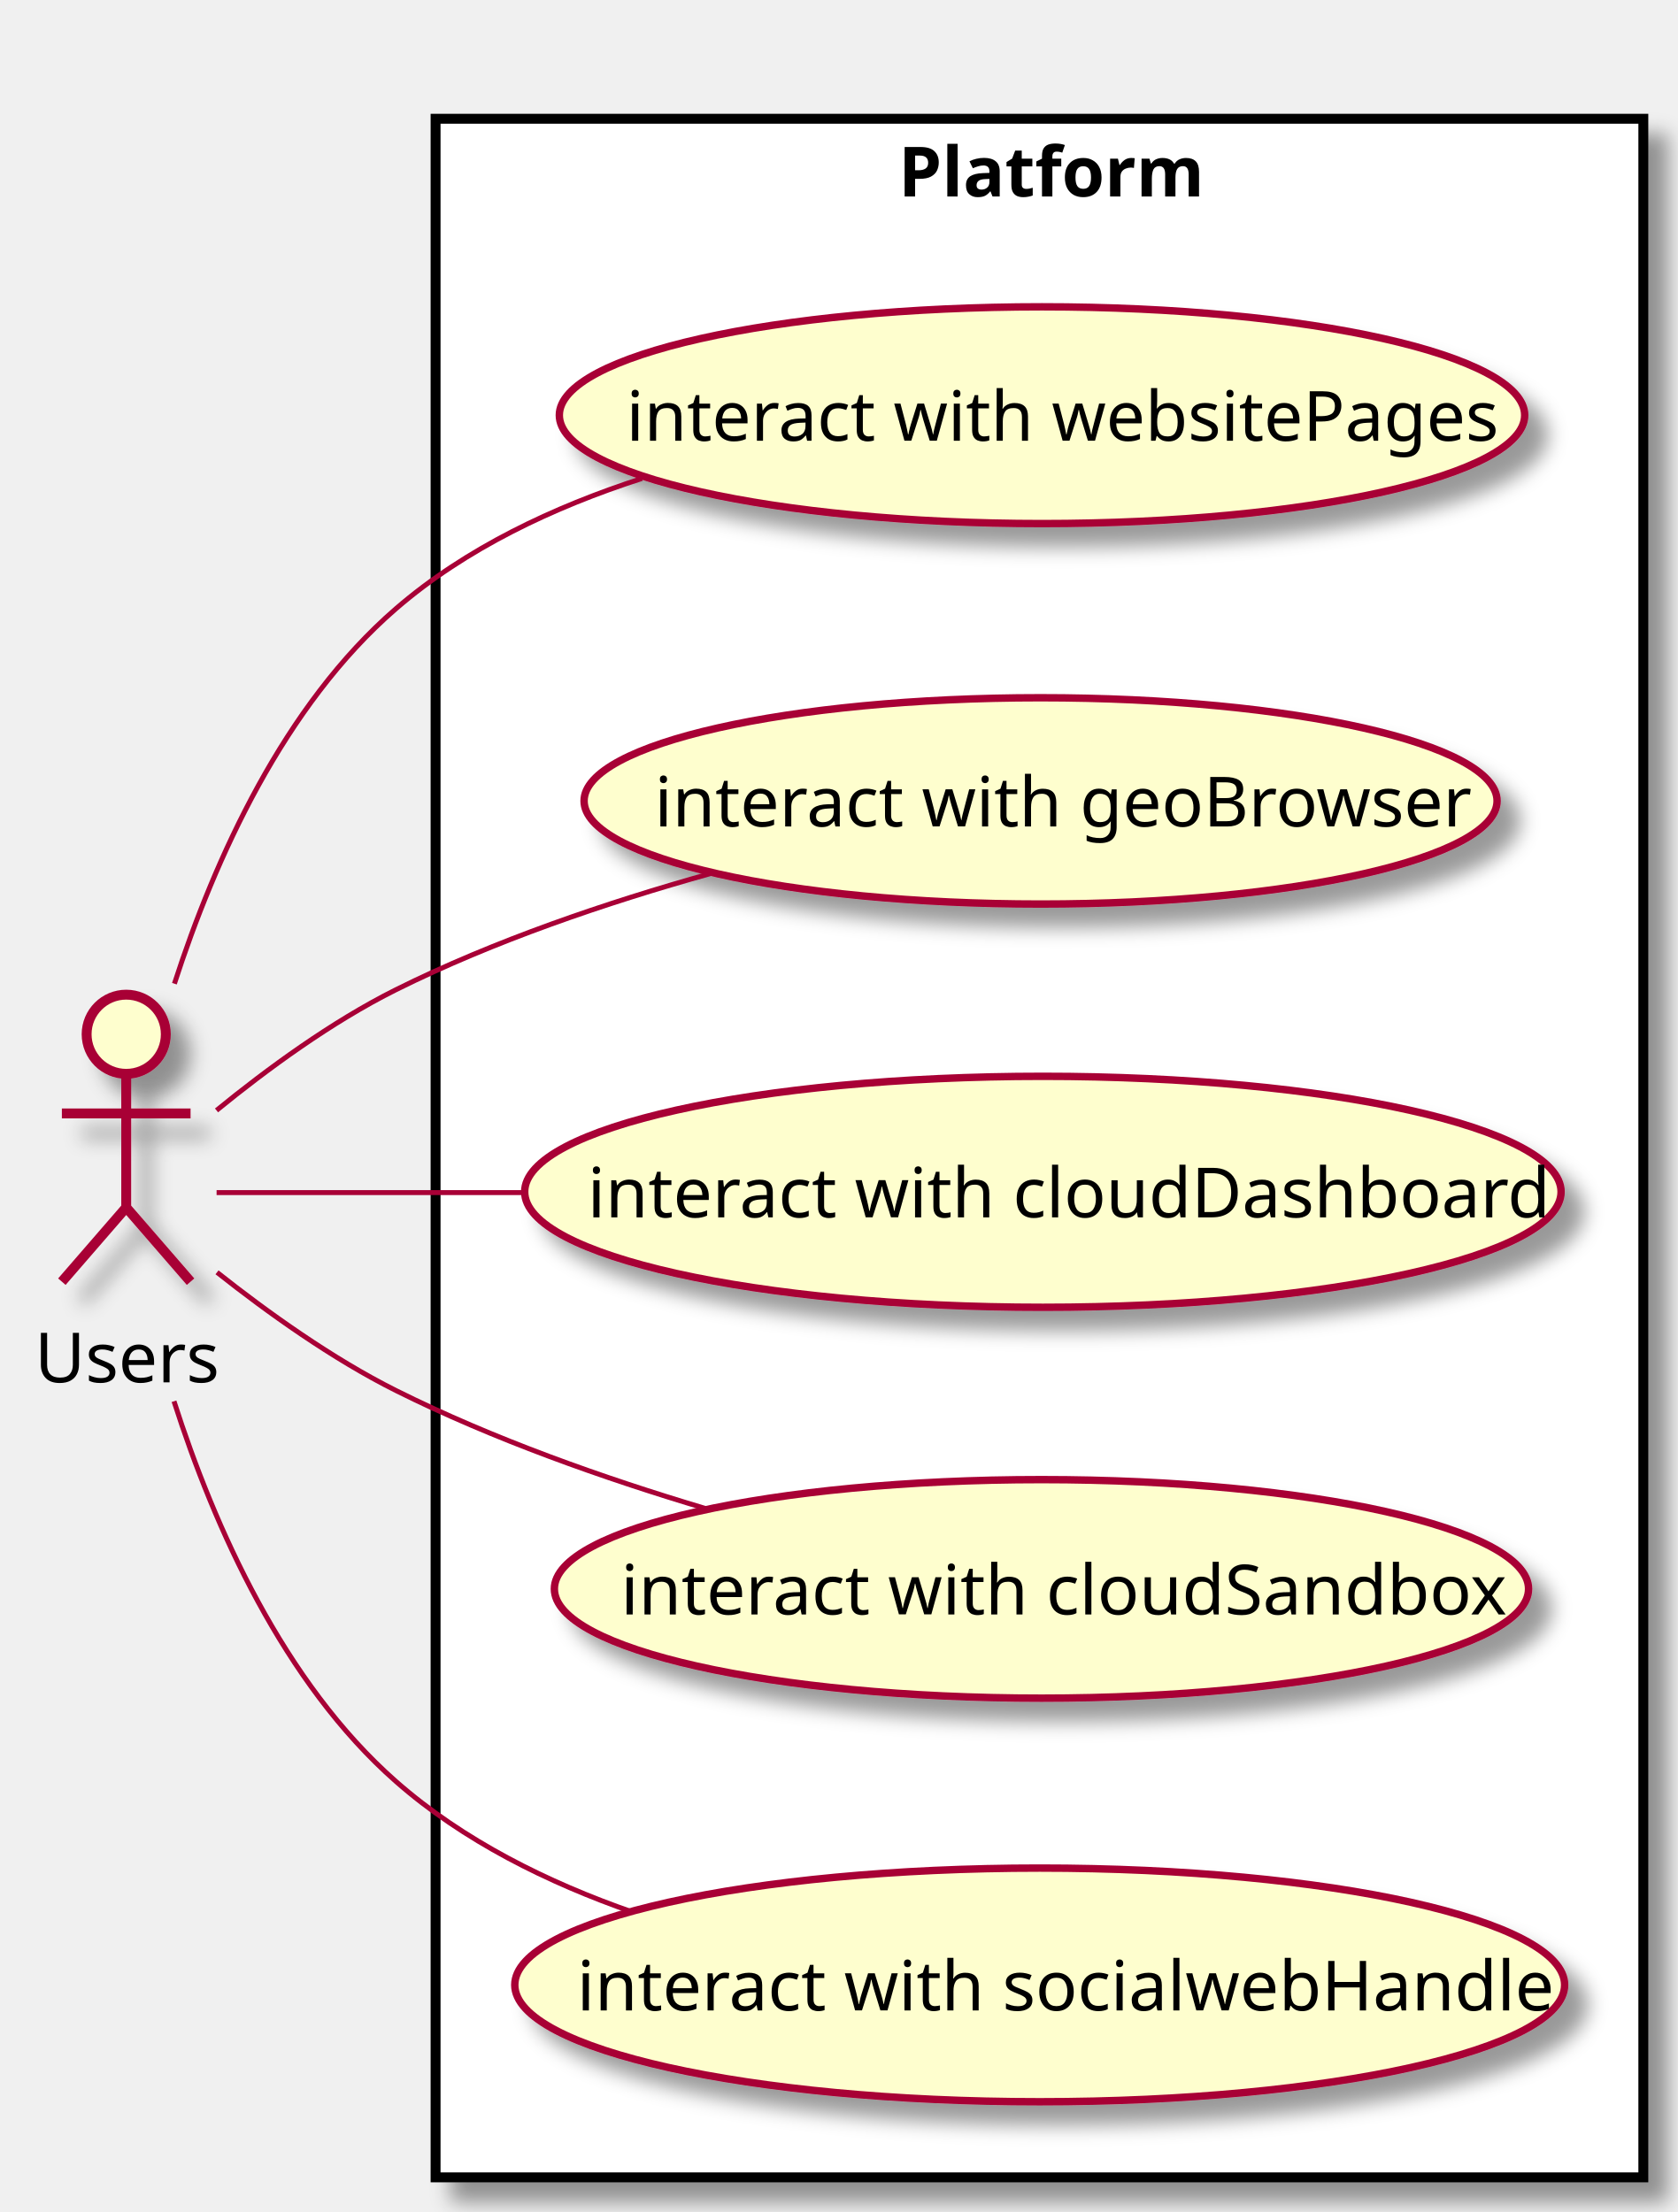
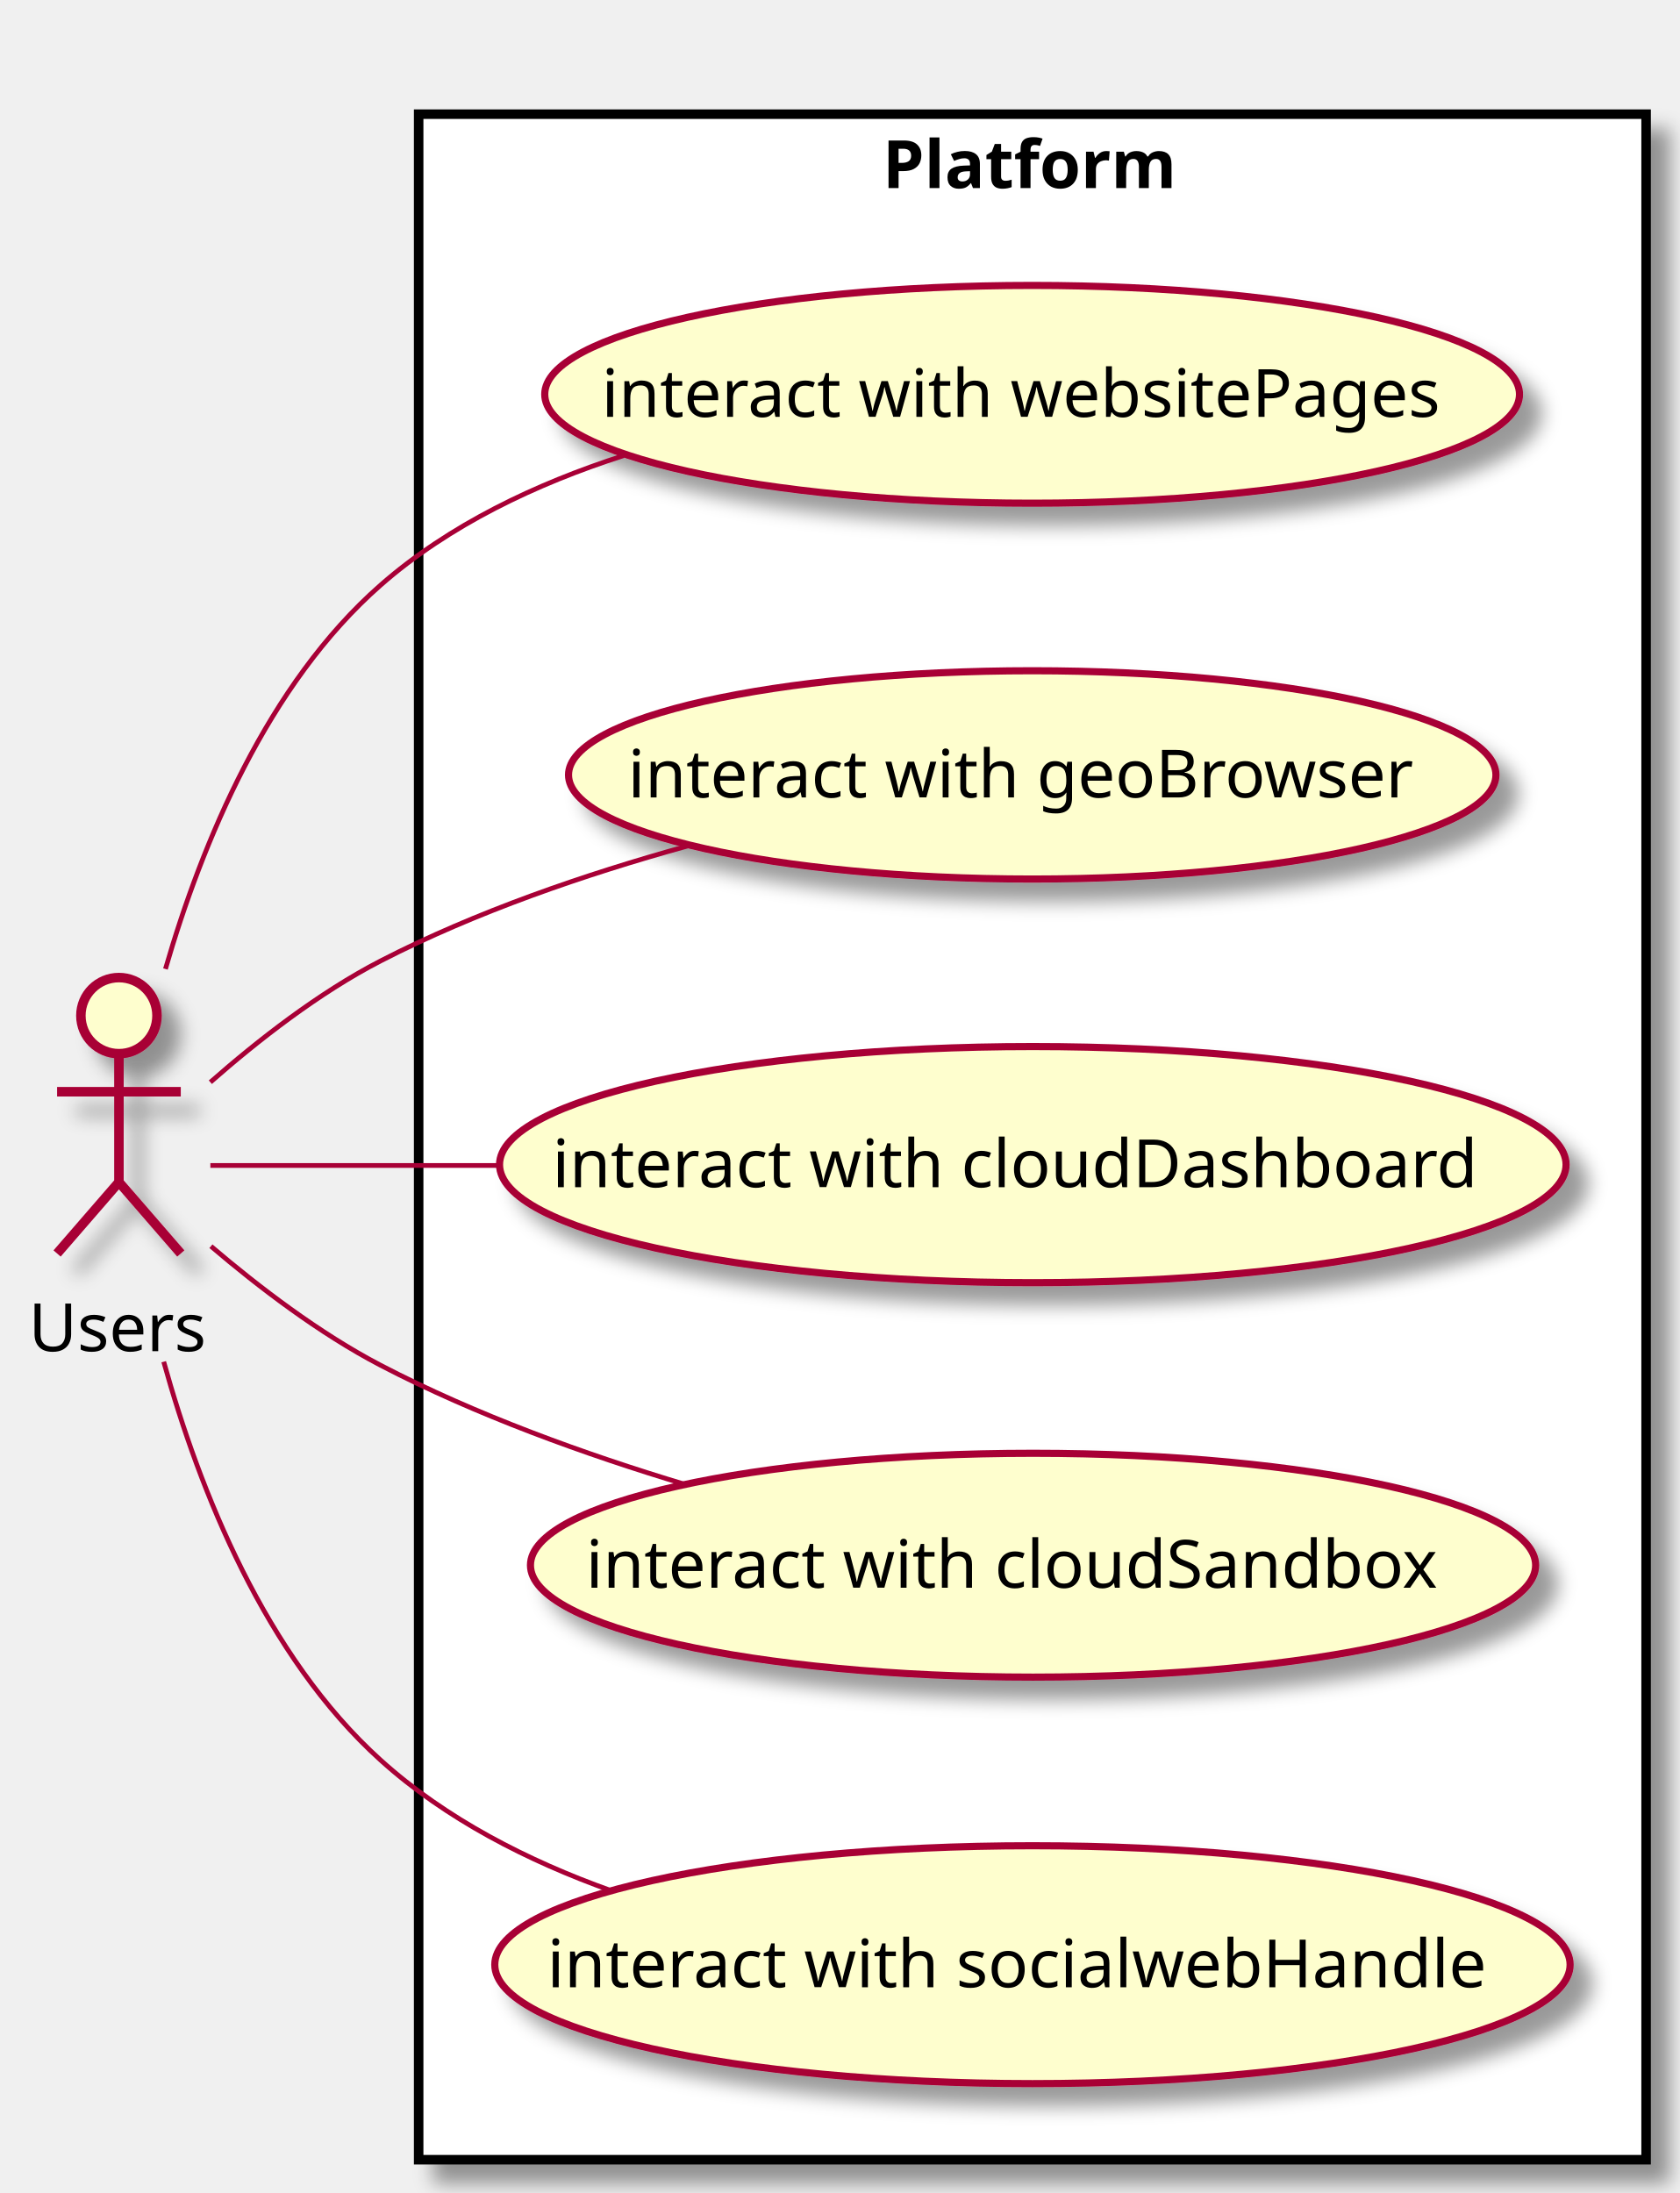
- <svg xmlns="http://www.w3.org/2000/svg" height="447pt" style="width:339px;height:447px;" version="1.1" viewBox="0 0 339 447" width="339pt">
+ <svg xmlns="http://www.w3.org/2000/svg" height="461pt" style="width:353px;height:461px;" version="1.1" viewBox="0 0 353 461" width="353pt">
  <defs>
    <filter height="300%" id="f1" width="300%" x="-1" y="-1">
      <feGaussianBlur result="blurOut" stdDeviation="2.0" />
      <feColorMatrix in="blurOut" result="blurOut2" type="matrix" values="0 0 0 0 0 0 0 0 0 0 0 0 0 0 0 0 0 0 .4 0" />
      <feOffset dx="4.0" dy="4.0" in="blurOut2" result="blurOut3" />
      <feBlend in="SourceGraphic" in2="blurOut3" mode="normal" />
    </filter>
  </defs>
  <g>
-     <rect fill="#FFFFFF" filter="url(#f1)" height="416" style="stroke: #000000; stroke-width: 2.0;" width="244" x="88" y="24" />
-     <text fill="#000000" font-family="sans-serif" font-size="14" font-weight="bold" lengthAdjust="spacingAndGlyphs" textLength="57" x="181.5" y="39.706">Platform</text>
-     <ellipse cx="210.517" cy="83.903" fill="#FEFECE" filter="url(#f1)" rx="97.517" ry="21.903" style="stroke: #A80036; stroke-width: 1.5;" />
-     <text fill="#000000" font-family="sans-serif" font-size="14" lengthAdjust="spacingAndGlyphs" textLength="168" x="126.517" y="89.069">interact with websitePages</text>
-     <ellipse cx="210.227" cy="161.845" fill="#FEFECE" filter="url(#f1)" rx="92.227" ry="20.845" style="stroke: #A80036; stroke-width: 1.5;" />
-     <text fill="#000000" font-family="sans-serif" font-size="14" lengthAdjust="spacingAndGlyphs" textLength="156" x="132.227" y="167.011">interact with geoBrowser</text>
-     <ellipse cx="210.693" cy="240.839" fill="#FEFECE" filter="url(#f1)" rx="104.693" ry="23.339" style="stroke: #A80036; stroke-width: 1.5;" />
-     <text fill="#000000" font-family="sans-serif" font-size="14" lengthAdjust="spacingAndGlyphs" textLength="184" x="118.693" y="246.005">interact with cloudDashboard</text>
-     <ellipse cx="210.407" cy="321.081" fill="#FEFECE" filter="url(#f1)" rx="98.407" ry="22.081" style="stroke: #A80036; stroke-width: 1.5;" />
-     <text fill="#000000" font-family="sans-serif" font-size="14" lengthAdjust="spacingAndGlyphs" textLength="170" x="125.407" y="326.247">interact with cloudSandbox</text>
-     <ellipse cx="210.052" cy="401.11" fill="#FEFECE" filter="url(#f1)" rx="106.052" ry="23.61" style="stroke: #A80036; stroke-width: 1.5;" />
-     <text fill="#000000" font-family="sans-serif" font-size="14" lengthAdjust="spacingAndGlyphs" textLength="187" x="116.552" y="406.276">interact with socialwebHandle</text>
-     <ellipse cx="25.5" cy="209" fill="#FEFECE" filter="url(#f1)" rx="8" ry="8" style="stroke: #A80036; stroke-width: 2.0;" />
-     <path d="M25.5,217 L25.5,244 M12.5,225 L38.5,225 M25.5,244 L12.5,259 M25.5,244 L38.5,259 " fill="#FEFECE" filter="url(#f1)" style="stroke: #A80036; stroke-width: 2.0;" />
-     <text fill="#000000" font-family="sans-serif" font-size="14" lengthAdjust="spacingAndGlyphs" textLength="37" x="7" y="279.342">Users</text>
-     <path d="M35.235,198.788 C43.411,173.512 57.348,142.59 80,123 C94.08,110.823 111.85,102.448 129.691,96.687 " fill="none" style="stroke: #A80036; stroke-width: 1.0;" />
-     <path d="M43.744,224.388 C53.896,216.098 66.996,206.483 80,200 C99.781,190.138 122.563,182.395 143.475,176.545 " fill="none" style="stroke: #A80036; stroke-width: 1.0;" />
-     <path d="M43.757,241 C58.914,241 81.567,241 105.31,241 " fill="none" style="stroke: #A80036; stroke-width: 1.0;" />
-     <path d="M43.842,257.11 C54.021,265.172 67.116,274.558 80,281 C99.537,290.768 121.928,298.7 142.559,304.847 " fill="none" style="stroke: #A80036; stroke-width: 1.0;" />
-     <path d="M35.152,283.166 C43.319,308.664 57.276,340.002 80,360 C93.591,371.96 110.667,380.434 127.933,386.436 " fill="none" style="stroke: #A80036; stroke-width: 1.0;" />
+     <rect fill="#FFFFFF" filter="url(#f1)" height="430" style="stroke: #000000; stroke-width: 2.0;" width="258" x="88" y="24" />
+     <text fill="#000000" font-family="sans-serif" font-size="14" font-weight="bold" lengthAdjust="spacingAndGlyphs" textLength="63" x="185.5" y="39.535">Platform</text>
+     <ellipse cx="216.945" cy="82.889" fill="#FEFECE" filter="url(#f1)" rx="102.445" ry="22.889" style="stroke: #A80036; stroke-width: 1.5;" />
+     <text fill="#000000" font-family="sans-serif" font-size="14" lengthAdjust="spacingAndGlyphs" textLength="181" x="126.445" y="87.633">interact with websitePages</text>
+     <ellipse cx="216.968" cy="162.893" fill="#FEFECE" filter="url(#f1)" rx="97.468" ry="21.893" style="stroke: #A80036; stroke-width: 1.5;" />
+     <text fill="#000000" font-family="sans-serif" font-size="14" lengthAdjust="spacingAndGlyphs" textLength="170" x="131.968" y="167.638">interact with geoBrowser</text>
+     <ellipse cx="217.088" cy="244.818" fill="#FEFECE" filter="url(#f1)" rx="112.088" ry="24.818" style="stroke: #A80036; stroke-width: 1.5;" />
+     <text fill="#000000" font-family="sans-serif" font-size="14" lengthAdjust="spacingAndGlyphs" textLength="202" x="116.088" y="249.562">interact with cloudDashboard</text>
+     <ellipse cx="217.141" cy="329.028" fill="#FEFECE" filter="url(#f1)" rx="105.641" ry="23.528" style="stroke: #A80036; stroke-width: 1.5;" />
+     <text fill="#000000" font-family="sans-serif" font-size="14" lengthAdjust="spacingAndGlyphs" textLength="188" x="123.141" y="333.772">interact with cloudSandbox</text>
+     <ellipse cx="217.014" cy="413.003" fill="#FEFECE" filter="url(#f1)" rx="113.014" ry="25.003" style="stroke: #A80036; stroke-width: 1.5;" />
+     <text fill="#000000" font-family="sans-serif" font-size="14" lengthAdjust="spacingAndGlyphs" textLength="204" x="115.014" y="417.747">interact with socialwebHandle</text>
+     <ellipse cx="25" cy="213.5" fill="#FEFECE" filter="url(#f1)" rx="8" ry="8" style="stroke: #A80036; stroke-width: 2.0;" />
+     <path d="M25,221.5 L25,248.5 M12,229.5 L38,229.5 M25,248.5 L12,263.5 M25,248.5 L38,263.5 " fill="#FEFECE" filter="url(#f1)" style="stroke: #A80036; stroke-width: 2.0;" />
+     <text fill="#000000" font-family="sans-serif" font-size="14" lengthAdjust="spacingAndGlyphs" textLength="38" x="6" y="284.035">Users</text>
+     <path d="M34.777,203.696 C42.458,177.15 56.232,143.849 80,123 C94.431,110.341 112.694,101.683 131.114,95.762 " fill="none" style="stroke: #A80036; stroke-width: 1.0;" />
+     <path d="M44.215,227.495 C54.13,218.778 67.004,208.698 80,202 C99.978,191.704 123.049,183.786 144.449,177.861 " fill="none" style="stroke: #A80036; stroke-width: 1.0;" />
+     <path d="M44.218,245 C58.986,245 81.148,245 104.688,245 " fill="none" style="stroke: #A80036; stroke-width: 1.0;" />
+     <path d="M44.334,261.973 C54.283,270.453 67.15,280.305 80,287 C99.943,297.39 122.893,305.7 144.191,312.097 " fill="none" style="stroke: #A80036; stroke-width: 1.0;" />
+     <path d="M34.412,286.253 C41.991,313.517 55.791,348.133 80,370 C93.69,382.366 110.93,391.176 128.495,397.453 " fill="none" style="stroke: #A80036; stroke-width: 1.0;" />
  </g>
</svg>
